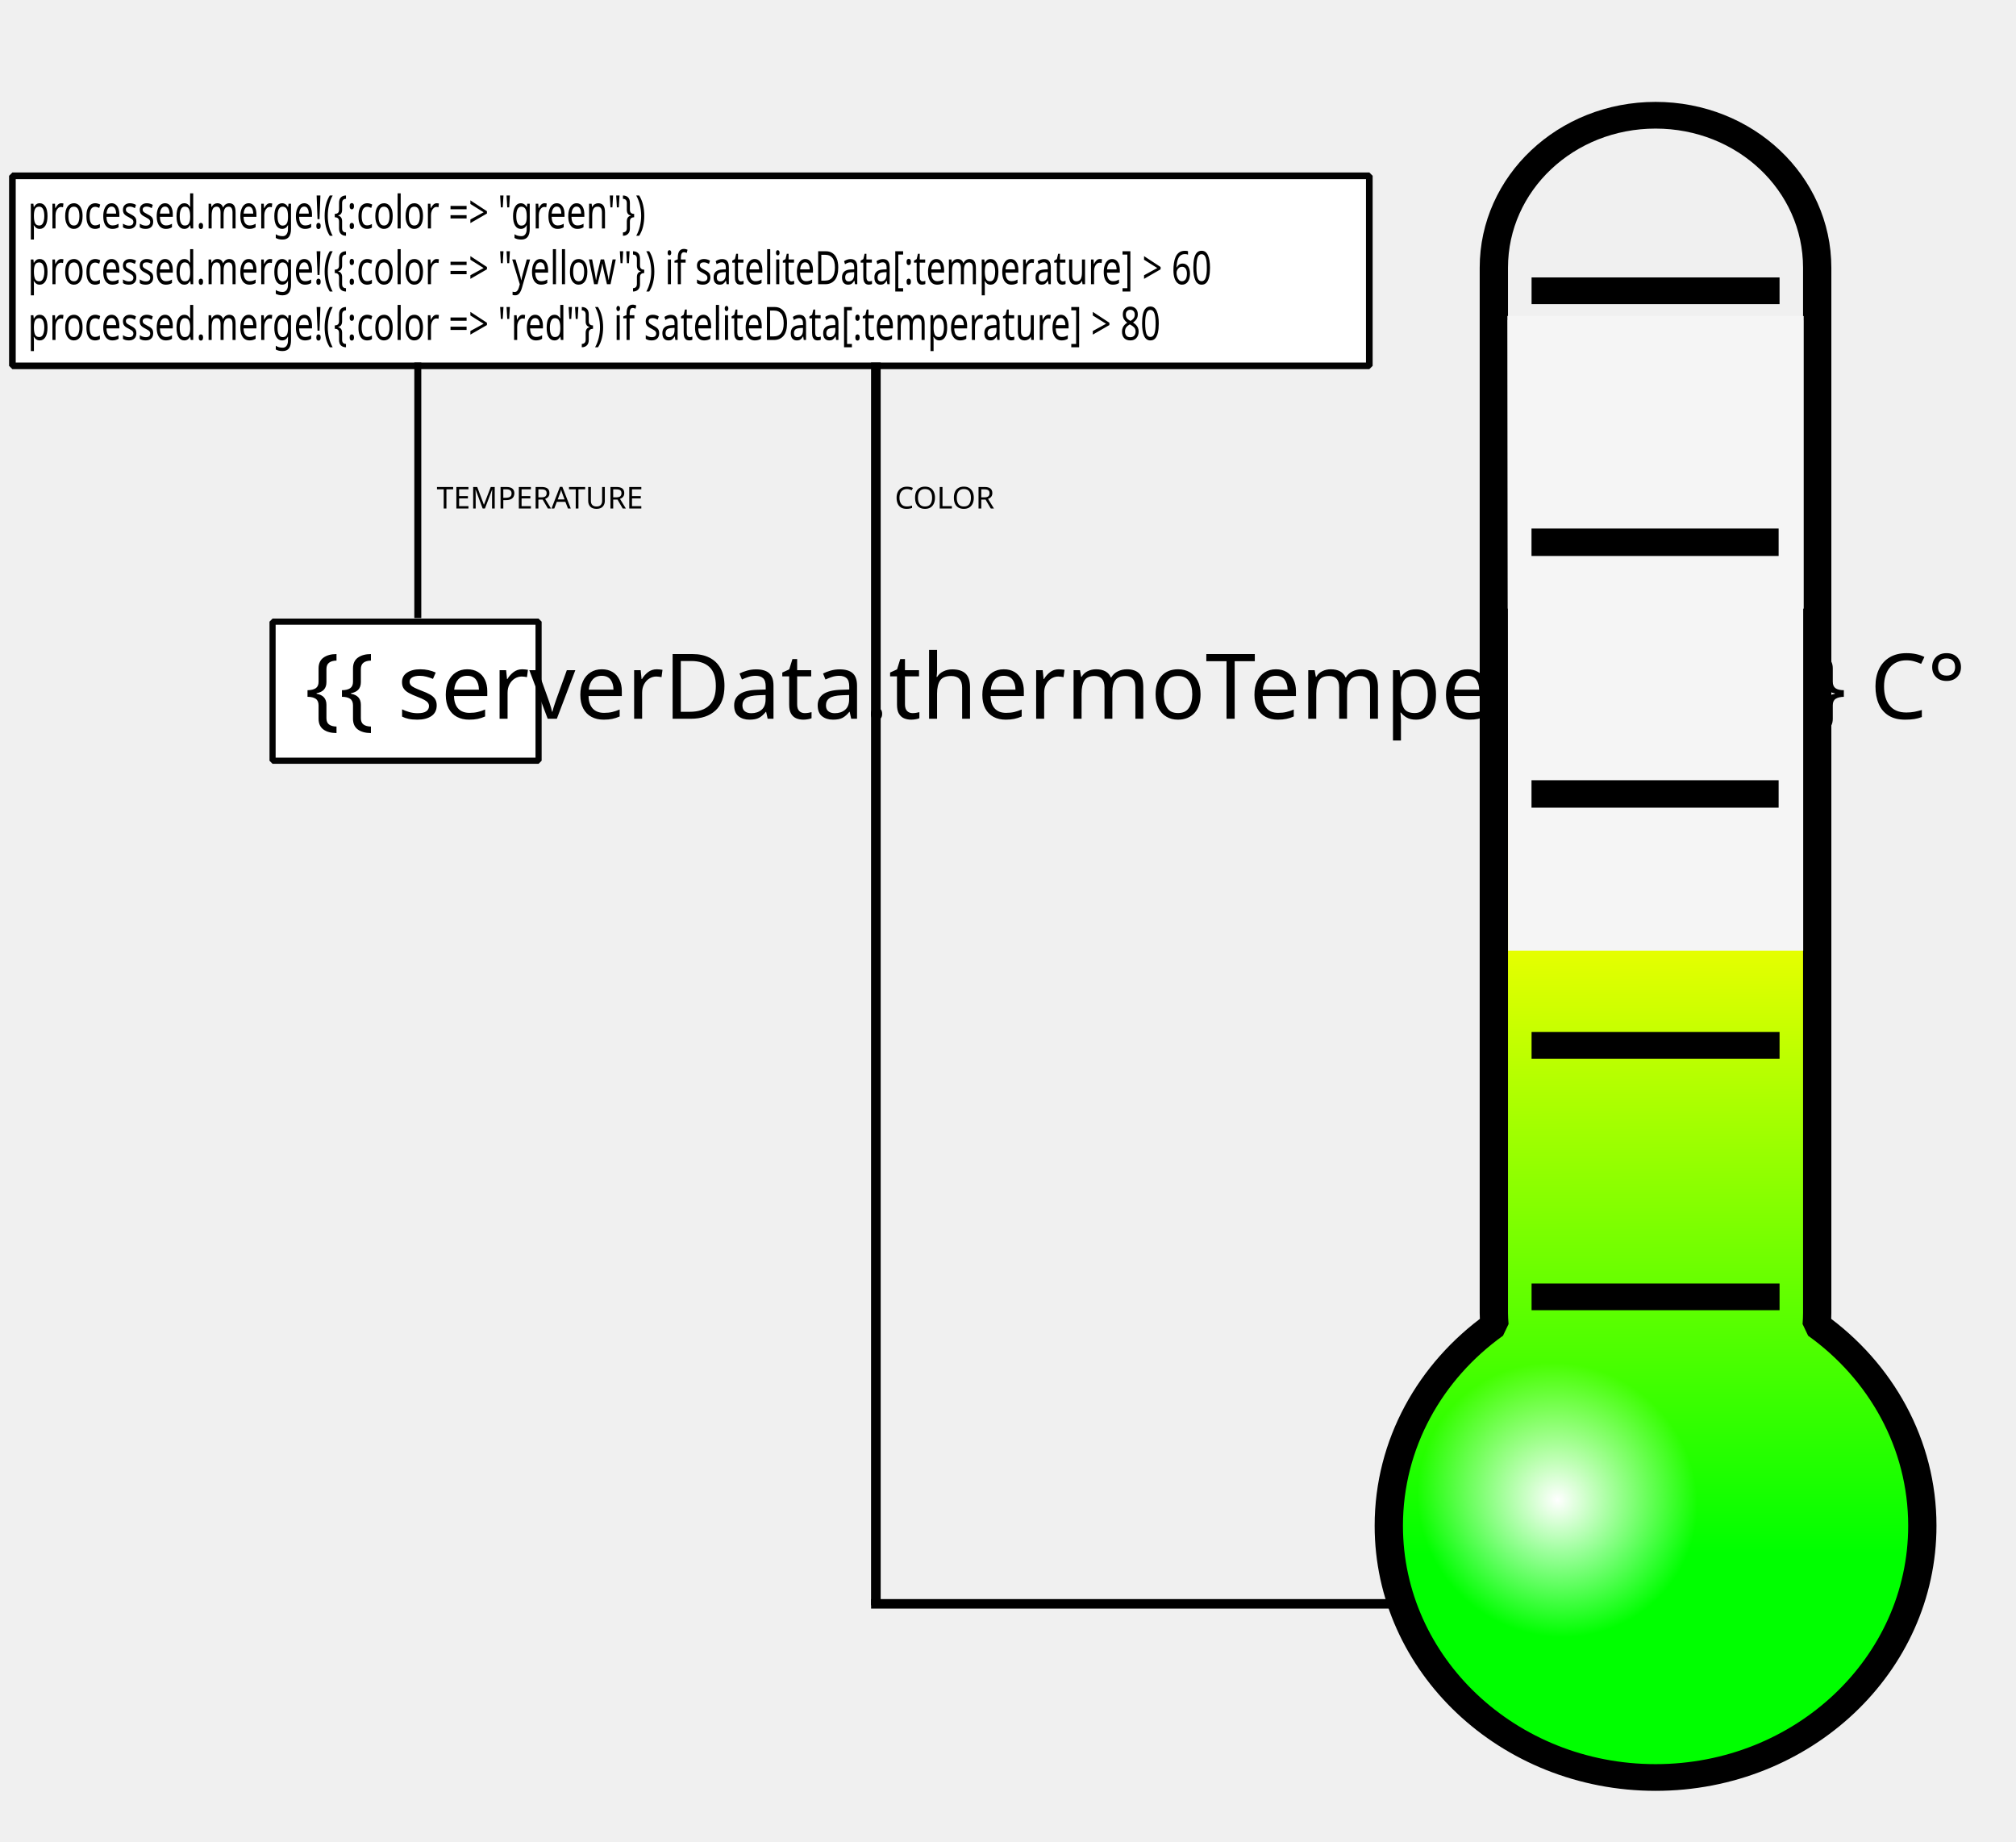
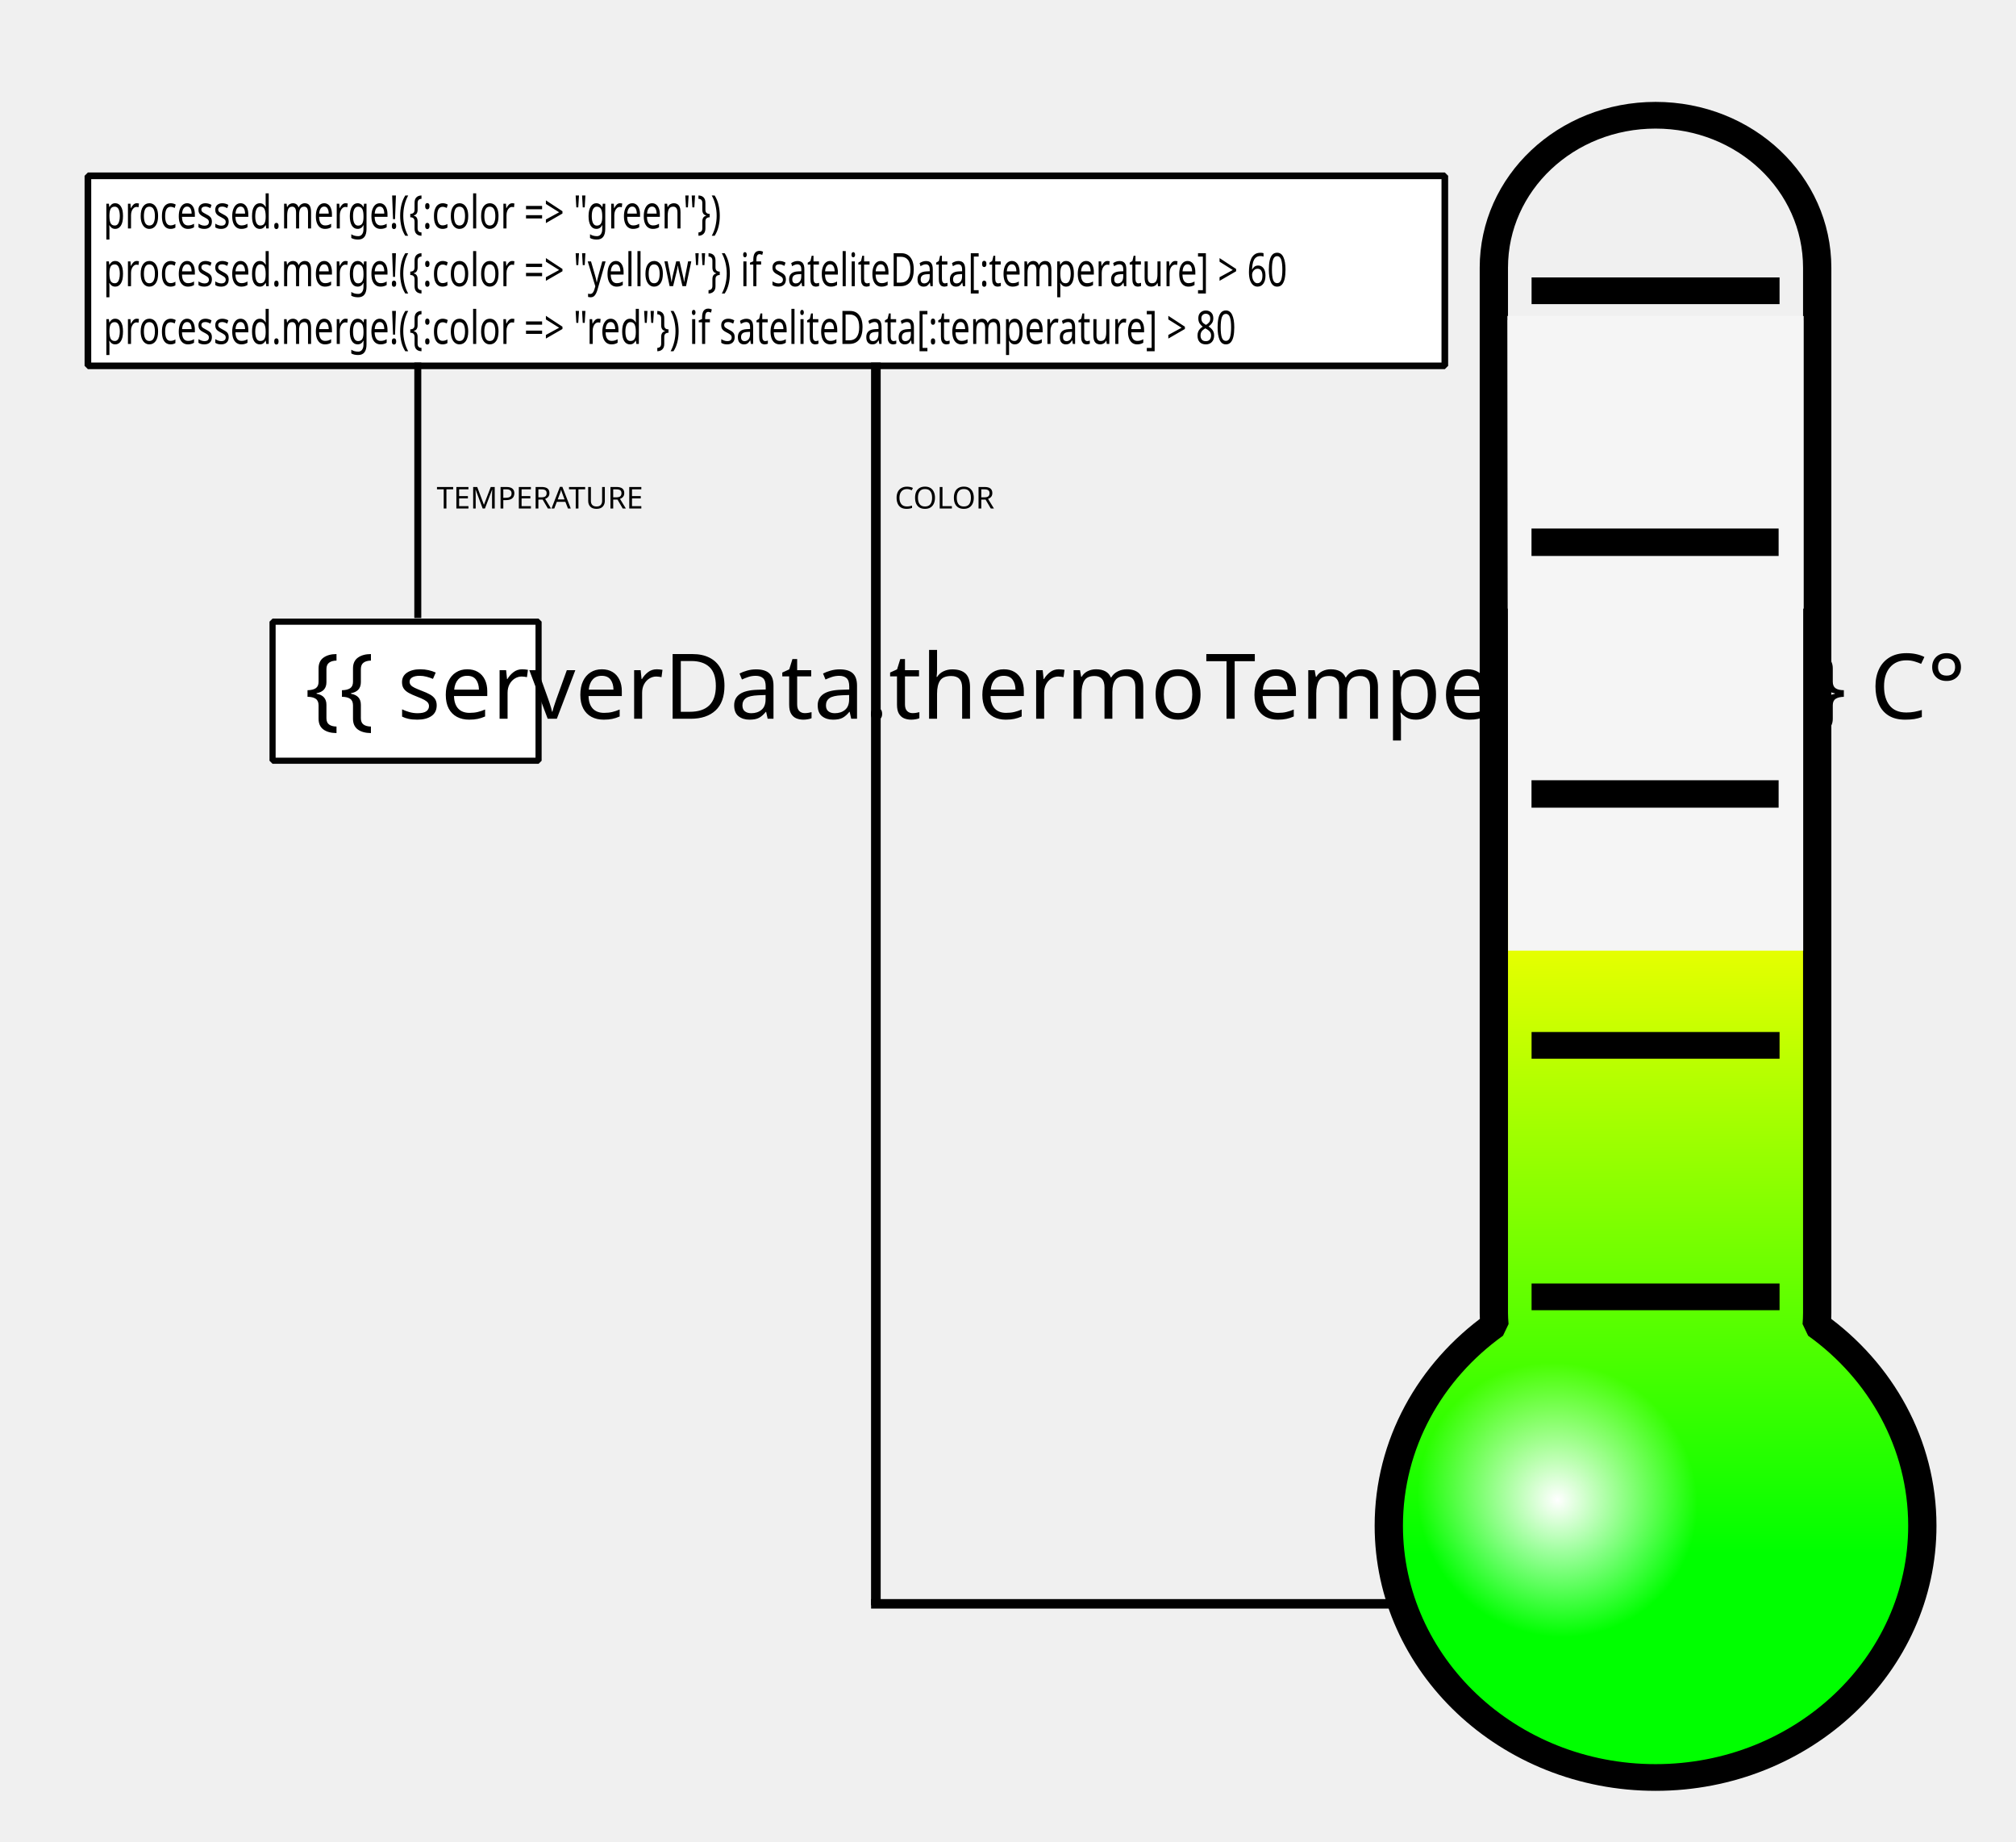
<svg xmlns="http://www.w3.org/2000/svg" xmlns:ns1="http://www.openswatchbook.org/uri/2009/osb" id="svg2" viewBox="0 0 801 731.53" version="1.1" width="100%" height="100%">
  <defs id="defs4">
    <linearGradient id="linearGradient5647" ns1:paint="solid">
      <stop style="stop-color:#000000;stop-opacity:1;" offset="0" id="stop5649" />
    </linearGradient>
    <linearGradient id="linearGradient5641" ns1:paint="solid">
      <stop style="stop-color:#ffffff;stop-opacity:1;" offset="0" id="stop5643" />
    </linearGradient>
    <linearGradient id="linearGradient3924" y2="411.16" gradientUnits="userSpaceOnUse" x2="600.22" y1="803.81" x1="601.54">
      <stop id="stop3904" stop-color="#0f0" offset="0" />
      <stop id="stop3910" stop-color="#f7ff00" offset=".62" />
      <stop id="stop3906" stop-color="#f00" offset="1" />
    </linearGradient>
    <radialGradient id="radialGradient3926" gradientUnits="userSpaceOnUse" cy="790.63" cx="581.71" gradientTransform="matrix(0.5207,-0.29138,0.3072,0.5369,35.938,535.6)" r="39.374">
      <stop id="stop3914" stop-color="#fff" offset="0" />
      <stop id="stop3916" stop-color="#fff" stop-opacity="0" offset="1" />
    </radialGradient>
  </defs>
  <g id="layer1" transform="matrix(1.12422,0,0,1.0608,246.6417,-240.4522)">
    <g id="g3920" transform="translate(-232.16,4.7662)">
      <path id="path3893" d="m 541.25,347.62 v 365.47 c 0,1.532 0.102,3.03 0.219,4.531 -22.689,17.218 -37.344,44.477 -37.344,75.156 0,52.073 42.209,94.281 94.281,94.281 52.073,0 94.281,-42.209 94.281,-94.281 0,-30.676 -14.659,-57.938 -37.344,-75.156 0.117,-1.501 0.188,-2.999 0.188,-4.531 V 347.68 h -111.88 c -0.81,0 -1.604,-0.029 -2.406,-0.062 z" style="fill:url(#linearGradient3924)" />
      <path id="path3895" d="m 616.08,788.61 a 34.374,33.713 0 1 1 -68.747,0 34.374,33.713 0 1 1 68.747,0 z" transform="matrix(2.0769,0,0,2.1373,-644.96,-906.11)" style="fill:url(#radialGradient3926)" />
    </g>
    <path id="path3069" d="m 365.72,269.83 c -31.657,0 -57.156,25.468 -57.156,57.125 v 391.44 c 0,1.532 0.102,3.03 0.219,4.531 -22.689,17.218 -37.344,44.477 -37.344,75.156 0,52.073 42.209,94.281 94.281,94.281 52.073,0 94.281,-42.209 94.281,-94.281 0,-30.676 -14.659,-57.938 -37.344,-75.156 0.117,-1.501 0.188,-2.999 0.188,-4.531 v -391.44 c 0,-31.657 -25.468,-57.125 -57.125,-57.125 z" style="fill:none;stroke:#000000;stroke-width:10;stroke-linejoin:bevel" />
    <path id="path3869" d="m 321.9,712.36 h 87.642" style="fill:none;stroke:#000000;stroke-width:10" />
    <path id="path3873" d="m 321.9,618.17 h 87.642" style="fill:none;stroke:#000000;stroke-width:10" />
    <path style="fill:none;stroke:#000000;stroke-width:10" d="m 321.9,523.902 h 87.642" id="path3026" />
    <path id="path3881" d="m 321.9,429.77 h 87.642" style="fill:none;stroke:#000000;stroke-width:10" />
    <path id="path3889" d="m 321.9,335.57 h 87.642" style="fill:none;stroke:#000000;stroke-width:10" />
  </g>
  <path ng-show="serverData.thermoColor == yellow" id="yellow" d="m 599.404,241.451 116.885,0 0,-115.535 -117.018,-0.053 z" style="fill:#f5f5f5;fill-opacity:1;stroke:#f5f5f5;stroke-width:0.705;stroke-linecap:butt;stroke-linejoin:miter;stroke-miterlimit:4;stroke-opacity:1;stroke-dasharray:none;stroke-dashoffset:0;marker-start:none" />
-   <rect style="fill:#ffffff;fill-opacity:1;stroke:#000000;stroke-width:2.64;stroke-linecap:butt;stroke-linejoin:bevel;stroke-miterlimit:4;stroke-opacity:0.986;stroke-dasharray:none;stroke-dashoffset:0" id="rect3045" width="539.134" height="75.504" x="4.926" y="69.841" />
-   <text xml:space="preserve" style="font-size:16.634px;font-style:normal;font-weight:normal;line-height:125%;letter-spacing:0px;word-spacing:0px;fill:#000000;fill-opacity:1;stroke:none;font-family:Sans" x="12.693" y="79.141" id="text3827" transform="scale(0.8719722,1.146826)">
-     <tspan x="12.693" y="79.141" style="font-size:16px" id="tspan3841">processed.merge!({:color =&gt; "green"})</tspan>
-     <tspan x="12.693" y="98.459" style="font-size:16px" id="tspan3839">processed.merge!({:color =&gt; "yellow"}) if sateliteData[:temperature] &gt; 60</tspan>
-     <tspan x="12.693" y="117.776" style="font-size:16px" id="tspan3845">processed.merge!({:color =&gt; "red"}) if sateliteData[:temperature] &gt; 80</tspan>
+   <rect style="fill:#ffffff;fill-opacity:1;stroke:#000000;stroke-width:2.64;stroke-linecap:butt;stroke-linejoin:bevel;stroke-miterlimit:4;stroke-opacity:0.986;stroke-dasharray:none;stroke-dashoffset:0" id="rect3045" width="539.134" height="75.504" x="34.926" y="69.841" />
+   <text xml:space="preserve" style="font-size:16.634px;font-style:normal;font-weight:normal;line-height:125%;letter-spacing:0px;word-spacing:0px;fill:#000000;fill-opacity:1;stroke:none;font-family:Sans" x="47.098" y="79.141" id="text3827" transform="scale(0.8719722,1.146826)">
+     <tspan x="47.098" y="79.141" style="font-size:16px" id="tspan3841">processed.merge!({:color =&gt; "green"})</tspan>
+     <tspan x="47.098" y="99.141" style="font-size:16px" id="tspan3839">processed.merge!({:color =&gt; "yellow"}) if sateliteData[:temperature] &gt; 60</tspan>
+     <tspan x="47.098" y="119.141" style="font-size:16px" id="tspan3845">processed.merge!({:color =&gt; "red"}) if sateliteData[:temperature] &gt; 80</tspan>
  </text>
  <rect y="246.975" x="108.296" height="55.252" width="105.69" id="rect3847" style="fill:#ffffff;fill-opacity:1;stroke:#000000;stroke-width:2.437;stroke-linecap:butt;stroke-linejoin:bevel;stroke-miterlimit:4;stroke-opacity:0.986;stroke-dasharray:none;stroke-dashoffset:0" />
  <text xml:space="preserve" style="font-size:12px;font-style:normal;font-weight:normal;line-height:125%;letter-spacing:0px;word-spacing:0px;fill:#000000;fill-opacity:1;stroke:none;font-family:Sans" x="121.168" y="285.551" id="text3849">
    <tspan id="tspan3851" x="121.168" y="285.551" style="font-size:36px">{{ serverData.thermoTemperature }} C°</tspan>
  </text>
  <path ng-show="serverData.thermoColor == green" style="fill:#f5f5f5;fill-opacity:1;stroke:#f5f5f5;stroke-width:1.033;stroke-linecap:butt;stroke-linejoin:miter;stroke-miterlimit:4;stroke-opacity:1;stroke-dasharray:none;stroke-dashoffset:0;marker-start:none" d="m 599.71,377.16 116.221,0 0,-249.343 -116.353,-0.113 z" id="Green" />
  <path style="fill:none;stroke:#000000;stroke-width:10.897px;stroke-linecap:butt;stroke-linejoin:miter;stroke-opacity:1" d="m 608.5,215.425 98.186,0" id="path3842" />
  <path id="path3846" d="m 608.5,315.425 98.186,0" style="fill:none;stroke:#000000;stroke-width:10.897px;stroke-linecap:butt;stroke-linejoin:miter;stroke-opacity:1" />
  <path style="fill:none;stroke:#000000;stroke-width:2.772px;stroke-linecap:butt;stroke-linejoin:miter;stroke-opacity:1" d="m 166,144.03 0,101.5" id="path3852" />
  <text xml:space="preserve" style="font-size:12px;font-style:normal;font-weight:normal;line-height:125%;letter-spacing:0px;word-spacing:0px;fill:#000000;fill-opacity:1;stroke:none;font-family:Sans" x="183" y="192.03" id="text3854" transform="translate(0,-1.4648438e-5)">
    <tspan id="tspan3856" x="183" y="192.03" />
  </text>
  <text xml:space="preserve" style="font-size:12px;font-style:normal;font-weight:normal;line-height:125%;letter-spacing:0px;word-spacing:0px;fill:#000000;fill-opacity:1;stroke:none;font-family:Sans" x="173.5" y="202.03" id="text3869">
    <tspan id="tspan3871" x="173.5" y="202.03">TEMPERATURE</tspan>
  </text>
  <path id="path3884" d="m 348,144.03 0,493.717" style="fill:none;stroke:#000000;stroke-width:3.83px;stroke-linecap:butt;stroke-linejoin:miter;stroke-opacity:1" />
  <path style="fill:none;stroke:#000000;stroke-width:3.77px;stroke-linecap:butt;stroke-linejoin:miter;stroke-opacity:1" d="m 346.099,637.173 205.787,0" id="path3890" />
  <text id="text3896" y="202.03" x="355.5" style="font-size:12px;font-style:normal;font-weight:normal;line-height:125%;letter-spacing:0px;word-spacing:0px;fill:#000000;fill-opacity:1;stroke:none;font-family:Sans" xml:space="preserve">
    <tspan y="202.03" x="355.5" id="tspan3898">COLOR</tspan>
  </text>
</svg>
